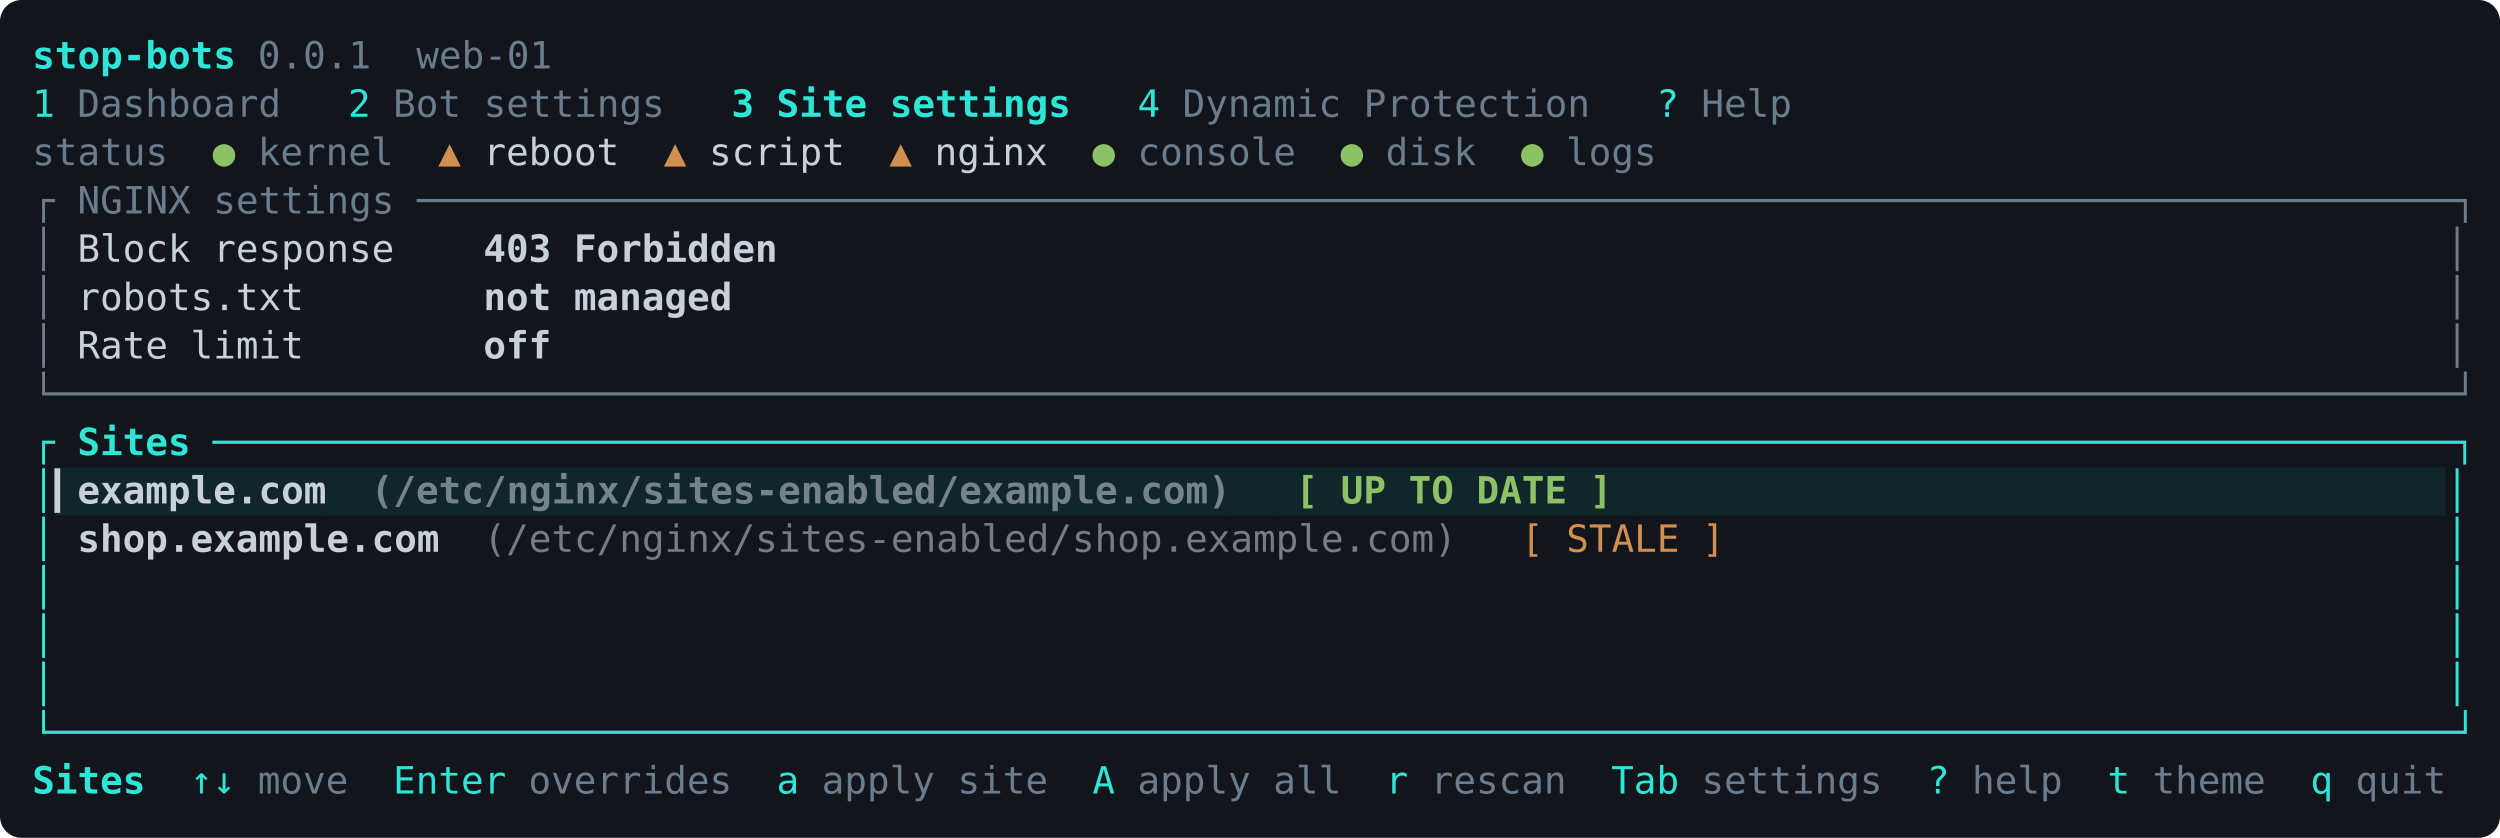
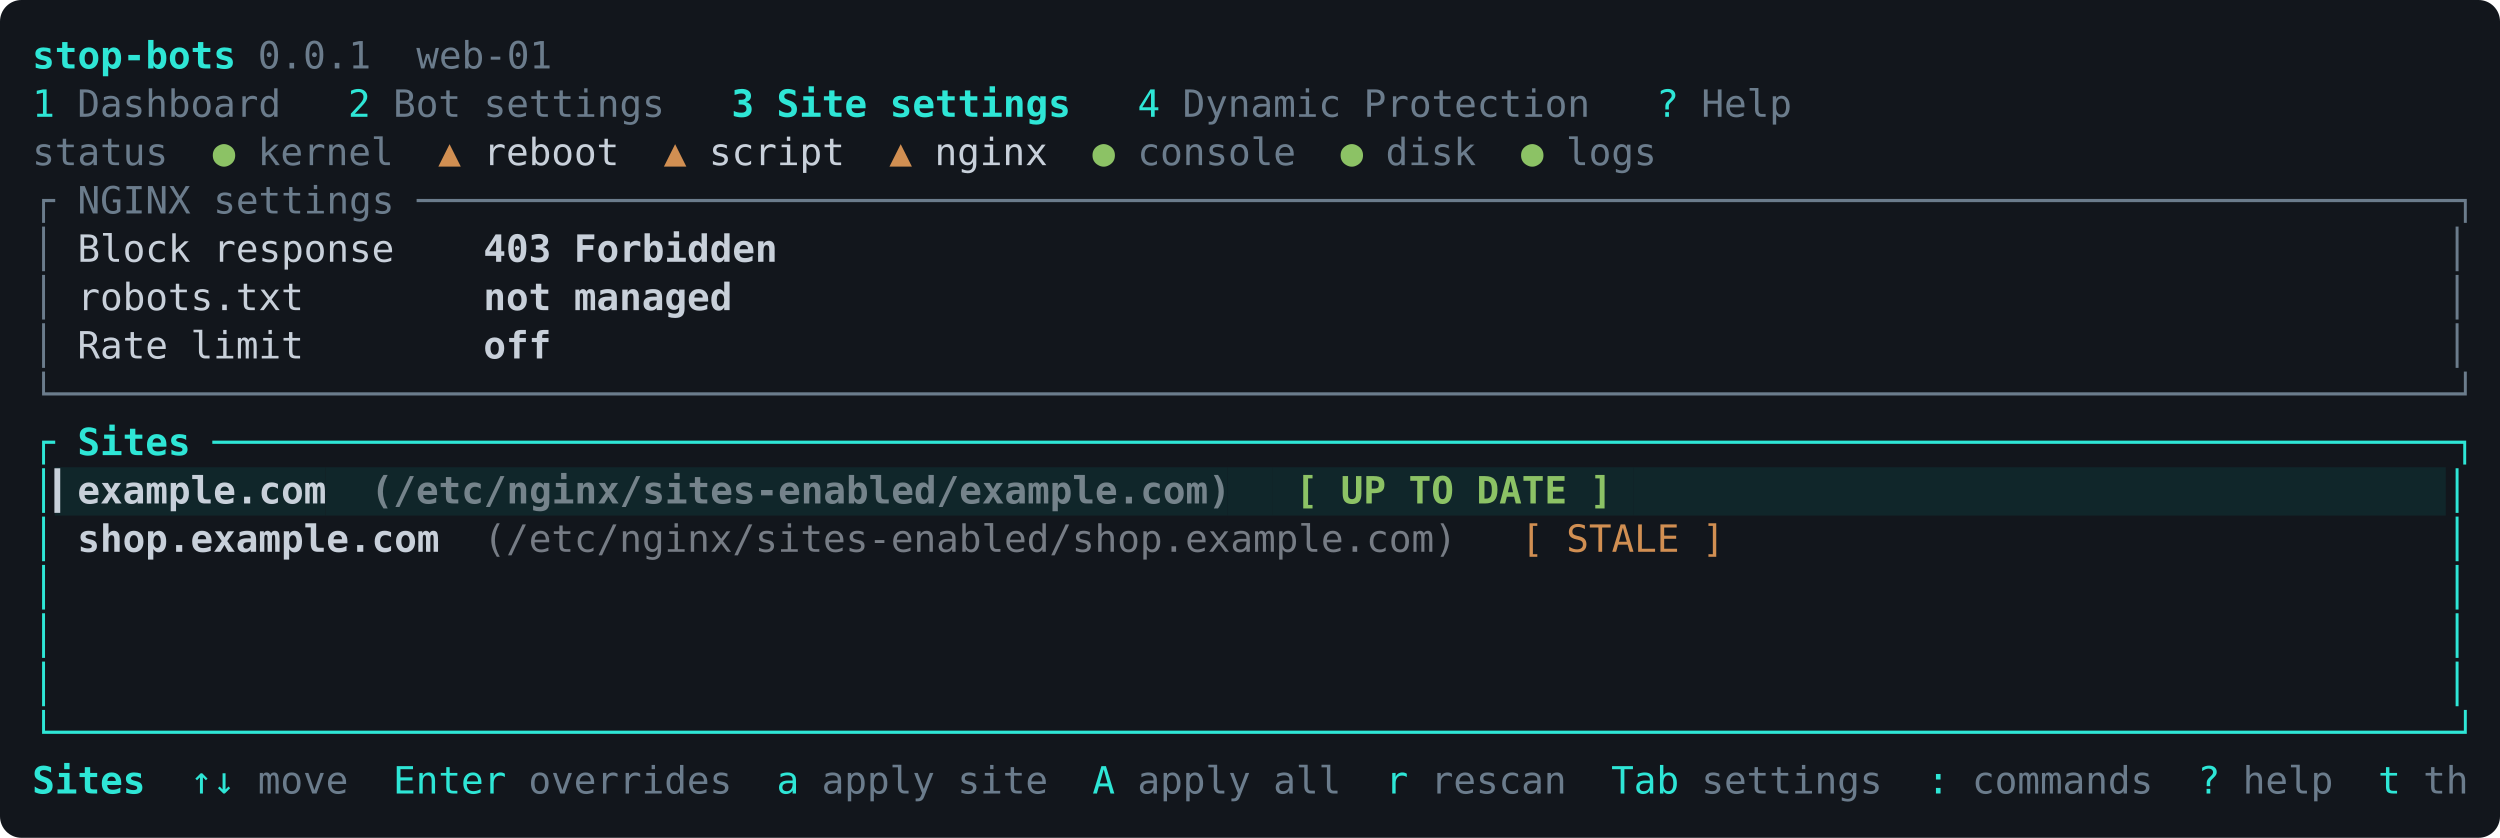
<svg xmlns="http://www.w3.org/2000/svg" viewBox="0 0 931 312" width="931" height="312" font-family="ui-monospace,SFMono-Regular,Menlo,Consolas,'DejaVu Sans Mono',monospace" font-size="14">
  <rect width="100%" height="100%" rx="8" fill="#12161c" />
  <rect x="20.4" y="174.0" width="100.8" height="18.0" fill="#10262a" />
  <rect x="121.2" y="174.0" width="336.0" height="18.0" fill="#10262a" />
  <rect x="457.2" y="174.0" width="16.8" height="18.0" fill="#10262a" />
  <rect x="474.0" y="174.0" width="134.4" height="18.0" fill="#10262a" />
  <rect x="608.4" y="174.0" width="302.4" height="18.0" fill="#10262a" />
  <text x="12.0" y="25.5" fill="#2ee6d6" textLength="75.6" lengthAdjust="spacingAndGlyphs" xml:space="preserve" font-weight="bold">stop-bots</text>
  <text x="87.6" y="25.5" fill="#6b7c8c" textLength="117.6" lengthAdjust="spacingAndGlyphs" xml:space="preserve"> 0.0.1  web-01</text>
  <text x="12.0" y="43.5" fill="#2ee6d6" textLength="8.4" lengthAdjust="spacingAndGlyphs" xml:space="preserve">1</text>
  <text x="28.8" y="43.5" fill="#6b7c8c" textLength="75.6" lengthAdjust="spacingAndGlyphs" xml:space="preserve">Dashboard</text>
  <text x="129.6" y="43.5" fill="#2ee6d6" textLength="8.4" lengthAdjust="spacingAndGlyphs" xml:space="preserve">2</text>
  <text x="146.4" y="43.5" fill="#6b7c8c" textLength="100.8" lengthAdjust="spacingAndGlyphs" xml:space="preserve">Bot settings</text>
  <text x="272.4" y="43.5" fill="#2ee6d6" textLength="8.4" lengthAdjust="spacingAndGlyphs" xml:space="preserve" font-weight="bold">3</text>
  <text x="289.2" y="43.5" fill="#2ee6d6" textLength="109.2" lengthAdjust="spacingAndGlyphs" xml:space="preserve" font-weight="bold">Site settings</text>
  <text x="423.6" y="43.5" fill="#2ee6d6" textLength="8.4" lengthAdjust="spacingAndGlyphs" xml:space="preserve">4</text>
  <text x="440.4" y="43.5" fill="#6b7c8c" textLength="151.2" lengthAdjust="spacingAndGlyphs" xml:space="preserve">Dynamic Protection</text>
  <text x="616.8" y="43.5" fill="#2ee6d6" textLength="8.4" lengthAdjust="spacingAndGlyphs" xml:space="preserve">?</text>
  <text x="633.6" y="43.5" fill="#6b7c8c" textLength="33.6" lengthAdjust="spacingAndGlyphs" xml:space="preserve">Help</text>
  <text x="12.0" y="61.5" fill="#6b7c8c" textLength="50.4" lengthAdjust="spacingAndGlyphs" xml:space="preserve">status</text>
  <text x="79.2" y="61.5" fill="#8cc265" textLength="8.4" lengthAdjust="spacingAndGlyphs" xml:space="preserve">●</text>
  <text x="96.0" y="61.5" fill="#6b7c8c" textLength="50.4" lengthAdjust="spacingAndGlyphs" xml:space="preserve">kernel</text>
  <text x="163.2" y="61.5" fill="#d18f52" textLength="8.4" lengthAdjust="spacingAndGlyphs" xml:space="preserve">▲</text>
  <text x="171.6" y="61.5" fill="#c8d0da" textLength="75.6" lengthAdjust="spacingAndGlyphs" xml:space="preserve"> reboot  </text>
  <text x="247.2" y="61.5" fill="#d18f52" textLength="8.4" lengthAdjust="spacingAndGlyphs" xml:space="preserve">▲</text>
  <text x="255.6" y="61.5" fill="#c8d0da" textLength="75.6" lengthAdjust="spacingAndGlyphs" xml:space="preserve"> script  </text>
  <text x="331.2" y="61.5" fill="#d18f52" textLength="8.4" lengthAdjust="spacingAndGlyphs" xml:space="preserve">▲</text>
  <text x="339.6" y="61.5" fill="#c8d0da" textLength="67.2" lengthAdjust="spacingAndGlyphs" xml:space="preserve"> nginx  </text>
  <text x="406.8" y="61.5" fill="#8cc265" textLength="8.4" lengthAdjust="spacingAndGlyphs" xml:space="preserve">●</text>
  <text x="423.6" y="61.5" fill="#6b7c8c" textLength="58.8" lengthAdjust="spacingAndGlyphs" xml:space="preserve">console</text>
  <text x="499.2" y="61.5" fill="#8cc265" textLength="8.4" lengthAdjust="spacingAndGlyphs" xml:space="preserve">●</text>
  <text x="516.0" y="61.5" fill="#6b7c8c" textLength="33.6" lengthAdjust="spacingAndGlyphs" xml:space="preserve">disk</text>
  <text x="566.4" y="61.5" fill="#8cc265" textLength="8.4" lengthAdjust="spacingAndGlyphs" xml:space="preserve">●</text>
  <text x="583.2" y="61.5" fill="#6b7c8c" textLength="33.6" lengthAdjust="spacingAndGlyphs" xml:space="preserve">logs</text>
  <text x="12.0" y="79.5" fill="#6b7c8c" textLength="907.2" lengthAdjust="spacingAndGlyphs" xml:space="preserve">┌ NGINX settings ──────────────────────────────────────────────────────────────────────────────────────────┐</text>
  <text x="12.0" y="97.5" fill="#6b7c8c" textLength="8.4" lengthAdjust="spacingAndGlyphs" xml:space="preserve">│</text>
  <text x="20.4" y="97.5" fill="#c8d0da" textLength="159.6" lengthAdjust="spacingAndGlyphs" xml:space="preserve"> Block response    </text>
  <text x="180.0" y="97.5" fill="#c8d0da" textLength="109.2" lengthAdjust="spacingAndGlyphs" xml:space="preserve" font-weight="bold">403 Forbidden</text>
  <text x="910.8" y="97.5" fill="#6b7c8c" textLength="8.4" lengthAdjust="spacingAndGlyphs" xml:space="preserve">│</text>
  <text x="12.0" y="115.5" fill="#6b7c8c" textLength="8.4" lengthAdjust="spacingAndGlyphs" xml:space="preserve">│</text>
  <text x="20.4" y="115.5" fill="#c8d0da" textLength="159.6" lengthAdjust="spacingAndGlyphs" xml:space="preserve"> robots.txt        </text>
  <text x="180.0" y="115.5" fill="#c8d0da" textLength="92.4" lengthAdjust="spacingAndGlyphs" xml:space="preserve" font-weight="bold">not managed</text>
  <text x="910.8" y="115.5" fill="#6b7c8c" textLength="8.4" lengthAdjust="spacingAndGlyphs" xml:space="preserve">│</text>
  <text x="12.0" y="133.5" fill="#6b7c8c" textLength="8.4" lengthAdjust="spacingAndGlyphs" xml:space="preserve">│</text>
  <text x="20.4" y="133.5" fill="#c8d0da" textLength="159.6" lengthAdjust="spacingAndGlyphs" xml:space="preserve"> Rate limit        </text>
  <text x="180.0" y="133.5" fill="#c8d0da" textLength="25.2" lengthAdjust="spacingAndGlyphs" xml:space="preserve" font-weight="bold">off</text>
  <text x="910.8" y="133.5" fill="#6b7c8c" textLength="8.4" lengthAdjust="spacingAndGlyphs" xml:space="preserve">│</text>
  <text x="12.0" y="151.5" fill="#6b7c8c" textLength="907.2" lengthAdjust="spacingAndGlyphs" xml:space="preserve">└──────────────────────────────────────────────────────────────────────────────────────────────────────────┘</text>
  <text x="12.0" y="169.5" fill="#2ee6d6" textLength="8.4" lengthAdjust="spacingAndGlyphs" xml:space="preserve">┌</text>
  <text x="20.4" y="169.5" fill="#2ee6d6" textLength="58.8" lengthAdjust="spacingAndGlyphs" xml:space="preserve" font-weight="bold"> Sites </text>
  <text x="79.2" y="169.5" fill="#2ee6d6" textLength="840.0" lengthAdjust="spacingAndGlyphs" xml:space="preserve">───────────────────────────────────────────────────────────────────────────────────────────────────┐</text>
  <text x="12.0" y="187.5" fill="#2ee6d6" textLength="8.4" lengthAdjust="spacingAndGlyphs" xml:space="preserve">│</text>
  <text x="20.4" y="187.5" fill="#c8d0da" textLength="100.8" lengthAdjust="spacingAndGlyphs" xml:space="preserve" font-weight="bold">▎example.com</text>
  <text x="121.2" y="187.5" fill="#c8d0da" textLength="336.0" lengthAdjust="spacingAndGlyphs" xml:space="preserve" font-weight="bold" opacity="0.55">  (/etc/nginx/sites-enabled/example.com)</text>
  <text x="474.0" y="187.5" fill="#8cc265" textLength="134.4" lengthAdjust="spacingAndGlyphs" xml:space="preserve" font-weight="bold"> [ UP TO DATE ] </text>
  <text x="910.8" y="187.5" fill="#2ee6d6" textLength="8.4" lengthAdjust="spacingAndGlyphs" xml:space="preserve">│</text>
  <text x="12.0" y="205.5" fill="#2ee6d6" textLength="8.4" lengthAdjust="spacingAndGlyphs" xml:space="preserve">│</text>
  <text x="28.8" y="205.5" fill="#c8d0da" textLength="134.4" lengthAdjust="spacingAndGlyphs" xml:space="preserve" font-weight="bold">shop.example.com</text>
  <text x="163.2" y="205.5" fill="#c8d0da" textLength="378.0" lengthAdjust="spacingAndGlyphs" xml:space="preserve" opacity="0.55">  (/etc/nginx/sites-enabled/shop.example.com)</text>
  <text x="558.0" y="205.5" fill="#d18f52" textLength="92.4" lengthAdjust="spacingAndGlyphs" xml:space="preserve"> [ STALE ] </text>
  <text x="910.8" y="205.5" fill="#2ee6d6" textLength="8.4" lengthAdjust="spacingAndGlyphs" xml:space="preserve">│</text>
  <text x="12.0" y="223.5" fill="#2ee6d6" textLength="8.4" lengthAdjust="spacingAndGlyphs" xml:space="preserve">│</text>
  <text x="910.8" y="223.5" fill="#2ee6d6" textLength="8.4" lengthAdjust="spacingAndGlyphs" xml:space="preserve">│</text>
  <text x="12.0" y="241.5" fill="#2ee6d6" textLength="8.4" lengthAdjust="spacingAndGlyphs" xml:space="preserve">│</text>
  <text x="910.8" y="241.5" fill="#2ee6d6" textLength="8.4" lengthAdjust="spacingAndGlyphs" xml:space="preserve">│</text>
  <text x="12.0" y="259.5" fill="#2ee6d6" textLength="8.4" lengthAdjust="spacingAndGlyphs" xml:space="preserve">│</text>
  <text x="910.8" y="259.5" fill="#2ee6d6" textLength="8.4" lengthAdjust="spacingAndGlyphs" xml:space="preserve">│</text>
  <text x="12.0" y="277.5" fill="#2ee6d6" textLength="907.2" lengthAdjust="spacingAndGlyphs" xml:space="preserve">└──────────────────────────────────────────────────────────────────────────────────────────────────────────┘</text>
  <text x="12.0" y="295.5" fill="#2ee6d6" textLength="42.0" lengthAdjust="spacingAndGlyphs" xml:space="preserve" font-weight="bold">Sites</text>
  <text x="70.8" y="295.5" fill="#2ee6d6" textLength="16.8" lengthAdjust="spacingAndGlyphs" xml:space="preserve">↑↓</text>
  <text x="96.0" y="295.5" fill="#6b7c8c" textLength="33.6" lengthAdjust="spacingAndGlyphs" xml:space="preserve">move</text>
  <text x="146.4" y="295.5" fill="#2ee6d6" textLength="42.0" lengthAdjust="spacingAndGlyphs" xml:space="preserve">Enter</text>
  <text x="196.8" y="295.5" fill="#6b7c8c" textLength="75.6" lengthAdjust="spacingAndGlyphs" xml:space="preserve">overrides</text>
  <text x="289.2" y="295.5" fill="#2ee6d6" textLength="8.4" lengthAdjust="spacingAndGlyphs" xml:space="preserve">a</text>
  <text x="306.0" y="295.5" fill="#6b7c8c" textLength="84.0" lengthAdjust="spacingAndGlyphs" xml:space="preserve">apply site</text>
  <text x="406.8" y="295.5" fill="#2ee6d6" textLength="8.4" lengthAdjust="spacingAndGlyphs" xml:space="preserve">A</text>
  <text x="423.6" y="295.5" fill="#6b7c8c" textLength="75.6" lengthAdjust="spacingAndGlyphs" xml:space="preserve">apply all</text>
  <text x="516.0" y="295.5" fill="#2ee6d6" textLength="8.4" lengthAdjust="spacingAndGlyphs" xml:space="preserve">r</text>
  <text x="532.8" y="295.5" fill="#6b7c8c" textLength="50.4" lengthAdjust="spacingAndGlyphs" xml:space="preserve">rescan</text>
  <text x="600.0" y="295.5" fill="#2ee6d6" textLength="25.2" lengthAdjust="spacingAndGlyphs" xml:space="preserve">Tab</text>
  <text x="633.6" y="295.5" fill="#6b7c8c" textLength="67.2" lengthAdjust="spacingAndGlyphs" xml:space="preserve">settings</text>
-   <text x="717.6" y="295.5" fill="#2ee6d6" textLength="8.4" lengthAdjust="spacingAndGlyphs" xml:space="preserve">?</text>
-   <text x="734.4" y="295.5" fill="#6b7c8c" textLength="33.6" lengthAdjust="spacingAndGlyphs" xml:space="preserve">help</text>
-   <text x="784.8" y="295.5" fill="#2ee6d6" textLength="8.4" lengthAdjust="spacingAndGlyphs" xml:space="preserve">t</text>
-   <text x="801.6" y="295.5" fill="#6b7c8c" textLength="42.0" lengthAdjust="spacingAndGlyphs" xml:space="preserve">theme</text>
-   <text x="860.4" y="295.5" fill="#2ee6d6" textLength="8.4" lengthAdjust="spacingAndGlyphs" xml:space="preserve">q</text>
-   <text x="877.2" y="295.5" fill="#6b7c8c" textLength="33.6" lengthAdjust="spacingAndGlyphs" xml:space="preserve">quit</text>
+   <text x="717.6" y="295.5" fill="#2ee6d6" textLength="8.4" lengthAdjust="spacingAndGlyphs" xml:space="preserve">:</text>
+   <text x="734.4" y="295.5" fill="#6b7c8c" textLength="67.2" lengthAdjust="spacingAndGlyphs" xml:space="preserve">commands</text>
+   <text x="818.4" y="295.5" fill="#2ee6d6" textLength="8.4" lengthAdjust="spacingAndGlyphs" xml:space="preserve">?</text>
+   <text x="835.2" y="295.5" fill="#6b7c8c" textLength="33.6" lengthAdjust="spacingAndGlyphs" xml:space="preserve">help</text>
+   <text x="885.6" y="295.5" fill="#2ee6d6" textLength="8.4" lengthAdjust="spacingAndGlyphs" xml:space="preserve">t</text>
+   <text x="902.4" y="295.5" fill="#6b7c8c" textLength="16.8" lengthAdjust="spacingAndGlyphs" xml:space="preserve">th</text>
</svg>
